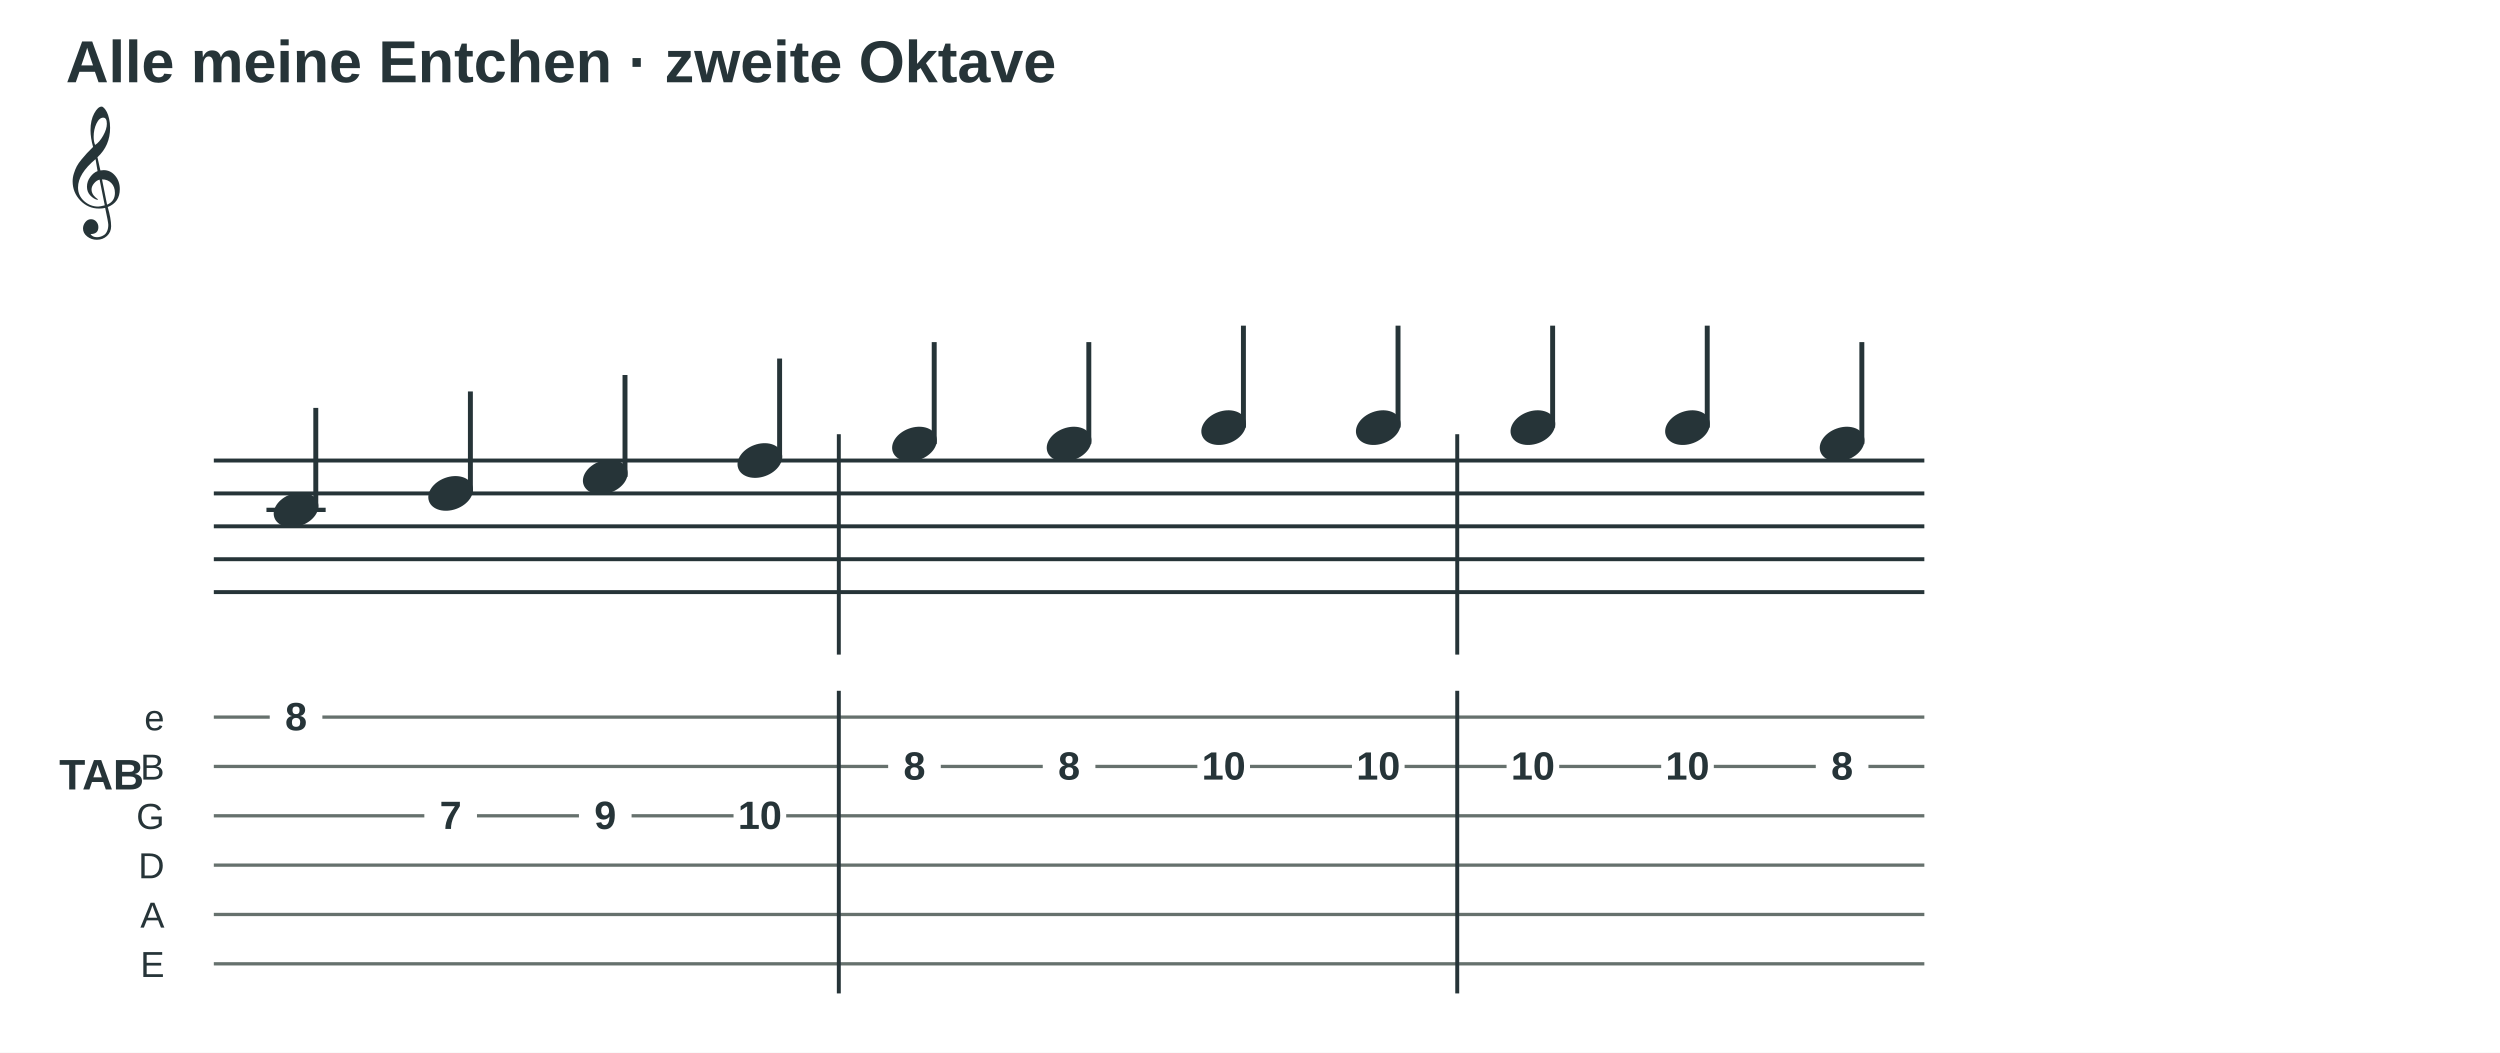
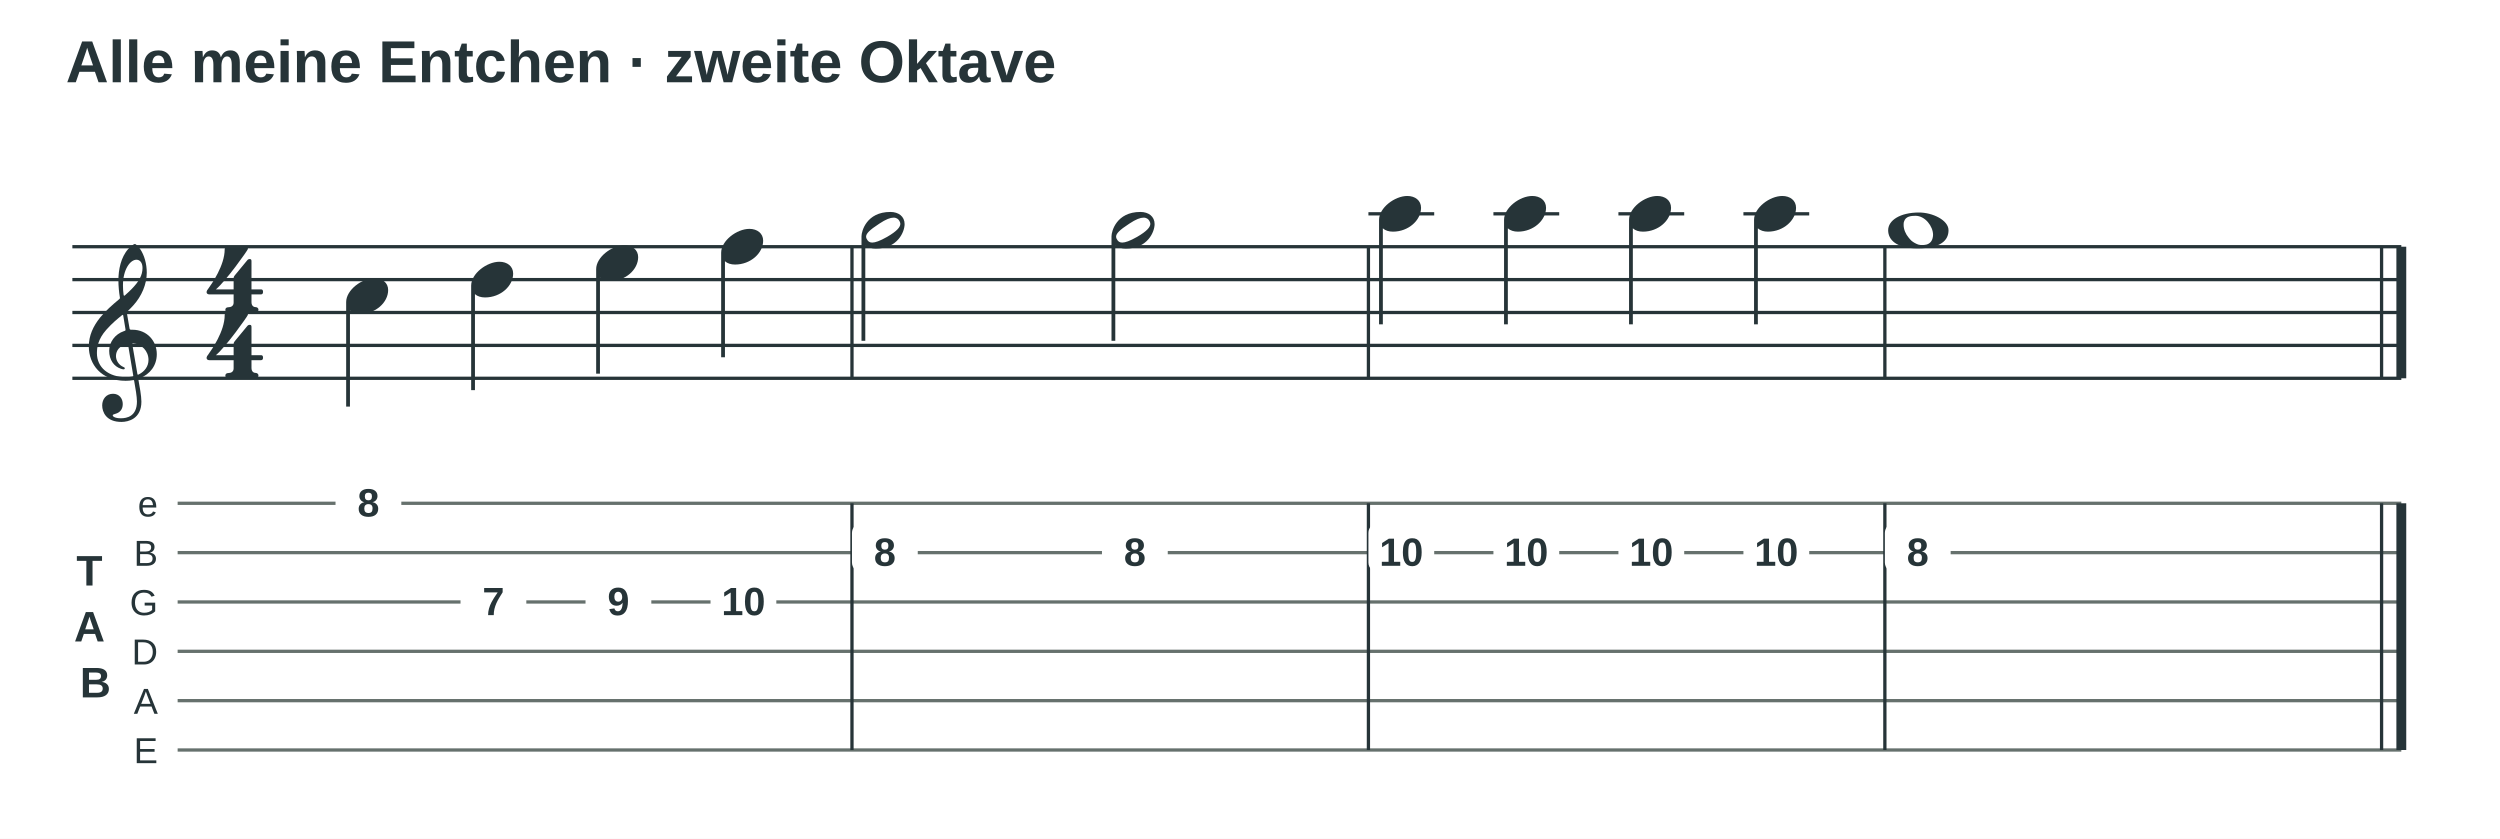
- <svg xmlns="http://www.w3.org/2000/svg" width="760" height="320" viewBox="0 0 760 320" role="img" aria-labelledby="title desc">
-   <rect width="100%" height="100%" fill="#fff" />
+ <svg xmlns="http://www.w3.org/2000/svg" width="760" height="255" viewBox="0 0 760 255" role="img" aria-labelledby="title desc">
+   <rect width="760" height="255" fill="#fff" />
  <text x="20" y="25" font-family="Arial,sans-serif" font-weight="700" font-size="18" fill="#263438">Alle meine Entchen · zweite Oktave</text>
-   <text x="18" y="63" font-family="serif" font-size="34" fill="#263438">𝄞</text>
-   <line x1="65" y1="140" x2="585" y2="140" stroke="#263438" stroke-width="1.2" />
-   <line x1="65" y1="150" x2="585" y2="150" stroke="#263438" stroke-width="1.2" />
-   <line x1="65" y1="160" x2="585" y2="160" stroke="#263438" stroke-width="1.2" />
-   <line x1="65" y1="170" x2="585" y2="170" stroke="#263438" stroke-width="1.2" />
-   <line x1="65" y1="180" x2="585" y2="180" stroke="#263438" stroke-width="1.2" />
-   <line x1="81" y1="155" x2="99" y2="155" stroke="#263438" stroke-width="1.3" />
-   <ellipse cx="90" cy="155" rx="7" ry="5" transform="rotate(-20 90 155)" fill="#263438" />
-   <path d="M96 155V124" stroke="#263438" stroke-width="1.5" />
-   <ellipse cx="137" cy="150" rx="7" ry="5" transform="rotate(-20 137 150)" fill="#263438" />
-   <path d="M143 150V119" stroke="#263438" stroke-width="1.5" />
-   <ellipse cx="184" cy="145" rx="7" ry="5" transform="rotate(-20 184 145)" fill="#263438" />
-   <path d="M190 145V114" stroke="#263438" stroke-width="1.5" />
-   <ellipse cx="231" cy="140" rx="7" ry="5" transform="rotate(-20 231 140)" fill="#263438" />
-   <path d="M237 140V109" stroke="#263438" stroke-width="1.5" />
-   <ellipse cx="278" cy="135" rx="7" ry="5" transform="rotate(-20 278 135)" fill="#263438" />
-   <path d="M284 135V104" stroke="#263438" stroke-width="1.5" />
-   <line x1="255" y1="132" x2="255" y2="199" stroke="#263438" stroke-width="1.2" />
-   <ellipse cx="325" cy="135" rx="7" ry="5" transform="rotate(-20 325 135)" fill="#263438" />
-   <path d="M331 135V104" stroke="#263438" stroke-width="1.5" />
-   <ellipse cx="372" cy="130" rx="7" ry="5" transform="rotate(-20 372 130)" fill="#263438" />
-   <path d="M378 130V99" stroke="#263438" stroke-width="1.5" />
-   <ellipse cx="419" cy="130" rx="7" ry="5" transform="rotate(-20 419 130)" fill="#263438" />
-   <path d="M425 130V99" stroke="#263438" stroke-width="1.5" />
-   <ellipse cx="466" cy="130" rx="7" ry="5" transform="rotate(-20 466 130)" fill="#263438" />
-   <path d="M472 130V99" stroke="#263438" stroke-width="1.5" />
-   <line x1="443" y1="132" x2="443" y2="199" stroke="#263438" stroke-width="1.2" />
-   <ellipse cx="513" cy="130" rx="7" ry="5" transform="rotate(-20 513 130)" fill="#263438" />
-   <path d="M519 130V99" stroke="#263438" stroke-width="1.5" />
-   <ellipse cx="560" cy="135" rx="7" ry="5" transform="rotate(-20 560 135)" fill="#263438" />
-   <path d="M566 135V104" stroke="#263438" stroke-width="1.5" />
-   <line x1="65" y1="218" x2="585" y2="218" stroke="#66716d" stroke-width="1" />
-   <text x="50" y="222" text-anchor="end" font-family="Arial,sans-serif" font-size="11" fill="#263438">e</text>
-   <line x1="65" y1="233" x2="585" y2="233" stroke="#66716d" stroke-width="1" />
-   <text x="50" y="237" text-anchor="end" font-family="Arial,sans-serif" font-size="11" fill="#263438">B</text>
-   <line x1="65" y1="248" x2="585" y2="248" stroke="#66716d" stroke-width="1" />
-   <text x="50" y="252" text-anchor="end" font-family="Arial,sans-serif" font-size="11" fill="#263438">G</text>
-   <line x1="65" y1="263" x2="585" y2="263" stroke="#66716d" stroke-width="1" />
-   <text x="50" y="267" text-anchor="end" font-family="Arial,sans-serif" font-size="11" fill="#263438">D</text>
-   <line x1="65" y1="278" x2="585" y2="278" stroke="#66716d" stroke-width="1" />
-   <text x="50" y="282" text-anchor="end" font-family="Arial,sans-serif" font-size="11" fill="#263438">A</text>
-   <line x1="65" y1="293" x2="585" y2="293" stroke="#66716d" stroke-width="1" />
-   <text x="50" y="297" text-anchor="end" font-family="Arial,sans-serif" font-size="11" fill="#263438">E</text>
-   <text x="18" y="240" font-family="Arial,sans-serif" font-weight="700" font-size="13" fill="#263438">TAB</text>
-   <rect x="82" y="210" width="16" height="16" fill="#fff" />
-   <text x="90" y="222" text-anchor="middle" font-family="Arial,sans-serif" font-size="12" font-weight="700" fill="#263438">8</text>
-   <rect x="129" y="240" width="16" height="16" fill="#fff" />
-   <text x="137" y="252" text-anchor="middle" font-family="Arial,sans-serif" font-size="12" font-weight="700" fill="#263438">7</text>
-   <rect x="176" y="240" width="16" height="16" fill="#fff" />
-   <text x="184" y="252" text-anchor="middle" font-family="Arial,sans-serif" font-size="12" font-weight="700" fill="#263438">9</text>
-   <rect x="223" y="240" width="16" height="16" fill="#fff" />
-   <text x="231" y="252" text-anchor="middle" font-family="Arial,sans-serif" font-size="12" font-weight="700" fill="#263438">10</text>
-   <rect x="270" y="225" width="16" height="16" fill="#fff" />
-   <text x="278" y="237" text-anchor="middle" font-family="Arial,sans-serif" font-size="12" font-weight="700" fill="#263438">8</text>
-   <line x1="255" y1="210" x2="255" y2="302" stroke="#263438" stroke-width="1.2" />
-   <rect x="317" y="225" width="16" height="16" fill="#fff" />
-   <text x="325" y="237" text-anchor="middle" font-family="Arial,sans-serif" font-size="12" font-weight="700" fill="#263438">8</text>
-   <rect x="364" y="225" width="16" height="16" fill="#fff" />
-   <text x="372" y="237" text-anchor="middle" font-family="Arial,sans-serif" font-size="12" font-weight="700" fill="#263438">10</text>
-   <rect x="411" y="225" width="16" height="16" fill="#fff" />
-   <text x="419" y="237" text-anchor="middle" font-family="Arial,sans-serif" font-size="12" font-weight="700" fill="#263438">10</text>
-   <rect x="458" y="225" width="16" height="16" fill="#fff" />
-   <text x="466" y="237" text-anchor="middle" font-family="Arial,sans-serif" font-size="12" font-weight="700" fill="#263438">10</text>
-   <line x1="443" y1="210" x2="443" y2="302" stroke="#263438" stroke-width="1.2" />
-   <rect x="505" y="225" width="16" height="16" fill="#fff" />
-   <text x="513" y="237" text-anchor="middle" font-family="Arial,sans-serif" font-size="12" font-weight="700" fill="#263438">10</text>
-   <rect x="552" y="225" width="16" height="16" fill="#fff" />
-   <text x="560" y="237" text-anchor="middle" font-family="Arial,sans-serif" font-size="12" font-weight="700" fill="#263438">8</text>
+   <defs>
+     <path id="quarter" d="M24.2 49.2 C22.6 50.6 20.4 51.3 17.8 51.3 C7.9 51.3 0 44 0 36.2 C0 31.5 3.8 28.7 8.7 28.7 C16.7 28.7 26.6 36.2 26.6 43.8 L26.6 110 L24.2 110 Z" />
+     <path id="half" d="M9 28.4 C24.2 28.4 27.3 40.7 27.3 43.8 L27.3 110 L24.9 110 L24.9 49.4 C23.3 50.8 21 51.6 18.2 51.6 C4.3 51.6 0 40.9 0 36.1 C0 31.2 3.9 28.4 9 28.4 Z M11.1 44.2 C15.7 46.8 18.6 47.8 20.5 47.8 C22.2 47.8 23.2 47 23.8 45.8 C24.2 45.3 24.4 44.7 24.4 44.1 C24.4 42.2 22.5 40 16 35.8 C11.8 33 9 32 7 32 C5 32 3.9 33 3.3 34.1 C3 34.6 2.7 35.3 2.7 35.9 C2.7 37.9 4.7 40.5 11.1 44.2 Z" />
+     <path id="whole" d="M18.8 51.8 C7.2 51.8 0.0 47.0 0.0 41.0 C0.0 35.2 5.0 30.0 17.9 30.0 C32.2 30.0 36.7 35.0 36.7 41.0 C36.7 47.2 26.9 51.8 18.8 51.8 Z M9.7 46.4 C10.6 49.4 13.8 49.8 16.6 49.8 C22.5 49.8 27.3 43.4 27.3 38.2 C27.3 37.6 27.2 37.0 27.1 36.6 C26.7 34.4 25.4 32.9 23.3 32.3 C22.4 32.1 21.5 32.0 20.6 32.0 C19.8 32.0 19.1 32.1 18.3 32.3 C16.9 32.8 15.4 33.6 14.2 34.6 C13.6 35.2 13.0 35.8 12.4 36.6 C10.7 38.6 9.4 41.5 9.4 44.2 C9.4 45.0 9.4 45.7 9.7 46.4 Z" />
+     <path id="time-four" data-smufl="E084" d="M14.48 -2.96 L14.48 5.6 C14.48 5.92 14.44 6.28 14 6.28 C13.64 6.28 13.44 6.2 13.2 5.92 L9.4 1.32 C9.24 1.12 9.04 0.88 9.04 0.4 L9.04 -2.96 L3.64 -2.96 C6.84 -0.24 13.24 8.84 13.36 9.28 C13.36 9.36 13.4 9.4 13.4 9.48 C13.4 9.8 13.12 10.04 12.8 10.04 C12.44 10.04 10.8 9.96 10.08 9.96 C9.36 9.96 7.56 10.04 7.24 10.04 C6.88 10.04 6.32 9.92 6.32 9.28 C6.32 4.32 2.4 -1.24 1.2 -2.92 L0.96 -3.24 C0.96 -3.28 0.92 -3.32 0.92 -3.36 C0.84 -3.52 0.8 -3.68 0.8 -3.8 C0.8 -4.2 1.12 -4.48 1.6 -4.48 L9.04 -4.48 L9.04 -7 C9.04 -8.08 8.16 -8.4 7.44 -8.4 C6.8 -8.4 6.52 -8.76 6.52 -9.16 C6.52 -9.56 6.68 -10 7.28 -10 L15.8 -10 C16.2 -10 16.6 -9.72 16.6 -9.16 C16.6 -8.6 16.12 -8.36 15.72 -8.36 C15.32 -8.36 14.48 -8.12 14.48 -6.84 L14.48 -4.48 L17.4 -4.48 C17.8 -4.48 18 -4.2 18 -3.72 C18 -3.24 17.84 -2.96 17.4 -2.96 Z" />
+   </defs>
+   <g transform="translate(0 -65)">
+     <g fill="none" stroke="#263438">
+       <path d="M22 140H730 M22 150H730 M22 160H730 M22 170H730 M22 180H730" />
+       <path d="M259 140v40 M416 140v40 M573 140v40 M724 140v40" />
+       <path d="M730 140v40" stroke-width="3" />
+     </g>
+     <g fill="#263438">
+       <path data-smufl="E050" transform="translate(27 173) scale(.77 -.77)" d="M15.04 16.6 C14.96 17.08 15.04 17.12 15.28 17.36 C15.92 17.96 16.76 18.8 17.52 19.64 C20.88 23.32 22.88 28.08 22.88 32.6 C22.88 36.08 21.92 39.52 20.28 41.92 C19.68 42.8 18.64 43.92 18.2 43.92 C17.64 43.92 16.4 42.88 15.6 42 C12.64 38.72 11.68 33.72 11.68 29.56 C11.68 27.24 11.96 24.64 12.24 23 C12.32 22.52 12.36 22.44 11.88 22.04 C9.32 19.92 6.56 17.48 4.48 14.92 C1.72 11.48 0 7.76 0 3.48 C0 -3.48 4.76 -10.08 14.56 -10.08 C15.48 -10.08 16.52 -10 17.32 -9.84 C17.76 -9.76 17.84 -9.72 17.92 -10.2 C18.4 -12.88 19 -16.36 19 -18.24 C19 -24.16 15 -24.88 12.64 -24.88 C10.48 -24.88 9.44 -24.24 9.44 -23.72 C9.44 -23.44 9.8 -23.32 10.72 -23.04 C11.96 -22.68 13.4 -21.6 13.4 -19.28 C13.4 -17.08 12 -15.2 9.56 -15.2 C6.88 -15.2 5.28 -17.32 5.28 -19.8 C5.28 -22.4 6.84 -26.32 12.88 -26.32 C15.56 -26.32 20.76 -25.12 20.76 -18.32 C20.76 -16.04 20.04 -12.24 19.6 -9.76 C19.52 -9.28 19.56 -9.32 20.12 -9.08 C24.16 -7.48 26.84 -4.08 26.84 0.44 C26.84 5.56 23.08 10.08 17.2 10.08 C16.16 10.08 16.16 10.08 16.04 10.8 Z M18.8 37.72 C20.12 37.72 21.2 36.64 21.2 34.44 C21.2 31.68 19.88 29.12 16.76 26 C16.12 25.36 15.16 24.44 14.24 23.64 C13.96 23.4 13.8 23.44 13.72 23.96 C13.56 25 13.48 26.36 13.48 27.64 C13.48 33.88 16.36 37.72 18.8 37.72 Z M14.44 10.48 C14.56 9.72 14.56 9.76 13.84 9.52 C10.32 8.32 8.04 5.16 8.04 1.76 C8.04 -1.84 9.92 -4.4 12.64 -5.32 C12.96 -5.44 13.44 -5.56 13.72 -5.56 C14.04 -5.56 14.2 -5.36 14.2 -5.12 C14.2 -4.84 13.88 -4.72 13.6 -4.6 C11.92 -3.88 10.72 -2.16 10.72 -0.32 C10.72 1.96 12.28 3.68 14.72 4.36 C15.36 4.52 15.44 4.48 15.52 4.04 L17.52 -7.88 C17.6 -8.32 17.56 -8.32 16.96 -8.44 C16.32 -8.56 15.52 -8.64 14.72 -8.64 C7.72 -8.64 3.2 -4.76 3.2 0.8 C3.2 3.16 3.6 6.32 6.92 10.08 C9.32 12.76 11.16 14.24 13.04 15.76 C13.44 16.08 13.52 16.04 13.6 15.6 Z M17.2 4.12 C17.12 4.6 17.16 4.72 17.64 4.68 C20.88 4.4 23.56 1.68 23.56 -1.84 C23.56 -4.36 22.04 -6.4 19.8 -7.52 C19.32 -7.76 19.24 -7.76 19.16 -7.28 Z" />
+       <use href="#time-four" transform="translate(62 150.02) scale(.998 -.998)" fill="#263438" />
+       <use href="#time-four" transform="translate(62 170.02) scale(.998 -.998)" fill="#263438" />
+     </g>
+     <path d="M54 218H730 M54 233H730 M54 248H730 M54 263H730 M54 278H730 M54 293H730" fill="none" stroke="#66716d" />
+     <path d="M259 218v75 M416 218v75 M573 218v75 M724 218v75" fill="none" stroke="#263438" />
+     <path d="M730 218v75" fill="none" stroke="#263438" stroke-width="3" />
+     <text x="29" text-anchor="middle" font-family="Arial,sans-serif" font-weight="700" font-size="13" fill="#263438" aria-label="TAB">
+       <tspan x="29" y="243">T</tspan>
+       <tspan x="29" y="260">A</tspan>
+       <tspan x="29" y="277">B</tspan>
+     </text>
+     <g fill="#263438" font-family="Arial,sans-serif" font-size="11" text-anchor="end">
+       <text x="48" y="222">e</text>
+       <text x="48" y="237">B</text>
+       <text x="48" y="252">G</text>
+       <text x="48" y="267">D</text>
+       <text x="48" y="282">A</text>
+       <text x="48" y="297">E</text>
+     </g>
+     <g data-bar="1" data-onset="0" data-duration="1">
+       <use href="#quarter" transform="translate(118 135.8) scale(-.48 .48)" fill="#263438" />
+       <rect x="102" y="209" width="20" height="15" rx="3" fill="#fff" />
+       <text x="112" y="222" text-anchor="middle" font-family="Arial,sans-serif" font-size="12" font-weight="700" fill="#263438">8</text>
+     </g>
+     <g data-bar="1" data-onset="1" data-duration="1">
+       <use href="#quarter" transform="translate(156 130.8) scale(-.48 .48)" fill="#263438" />
+       <rect x="140" y="239" width="20" height="15" rx="3" fill="#fff" />
+       <text x="150" y="252" text-anchor="middle" font-family="Arial,sans-serif" font-size="12" font-weight="700" fill="#263438">7</text>
+     </g>
+     <g data-bar="1" data-onset="2" data-duration="1">
+       <use href="#quarter" transform="translate(194 125.8) scale(-.48 .48)" fill="#263438" />
+       <rect x="178" y="239" width="20" height="15" rx="3" fill="#fff" />
+       <text x="188" y="252" text-anchor="middle" font-family="Arial,sans-serif" font-size="12" font-weight="700" fill="#263438">9</text>
+     </g>
+     <g data-bar="1" data-onset="3" data-duration="1">
+       <use href="#quarter" transform="translate(232 120.8) scale(-.48 .48)" fill="#263438" />
+       <rect x="216" y="239" width="20" height="15" rx="3" fill="#fff" />
+       <text x="226" y="252" text-anchor="middle" font-family="Arial,sans-serif" font-size="12" font-weight="700" fill="#263438">10</text>
+     </g>
+     <g data-bar="2" data-onset="0" data-duration="2">
+       <use href="#half" transform="translate(275 115.8) scale(-.48 .48)" fill="#263438" />
+       <rect x="259" y="224" width="20" height="15" rx="3" fill="#fff" />
+       <text x="269" y="237" text-anchor="middle" font-family="Arial,sans-serif" font-size="12" font-weight="700" fill="#263438">8</text>
+     </g>
+     <g data-bar="2" data-onset="2" data-duration="2">
+       <use href="#half" transform="translate(351 115.8) scale(-.48 .48)" fill="#263438" />
+       <rect x="335" y="224" width="20" height="15" rx="3" fill="#fff" />
+       <text x="345" y="237" text-anchor="middle" font-family="Arial,sans-serif" font-size="12" font-weight="700" fill="#263438">8</text>
+     </g>
+     <g data-bar="3" data-onset="0" data-duration="1">
+       <path d="M416 130h20" stroke="#263438" />
+       <use href="#quarter" transform="translate(432 110.8) scale(-.48 .48)" fill="#263438" />
+       <rect x="416" y="224" width="20" height="15" rx="3" fill="#fff" />
+       <text x="426" y="237" text-anchor="middle" font-family="Arial,sans-serif" font-size="12" font-weight="700" fill="#263438">10</text>
+     </g>
+     <g data-bar="3" data-onset="1" data-duration="1">
+       <path d="M454 130h20" stroke="#263438" />
+       <use href="#quarter" transform="translate(470 110.8) scale(-.48 .48)" fill="#263438" />
+       <rect x="454" y="224" width="20" height="15" rx="3" fill="#fff" />
+       <text x="464" y="237" text-anchor="middle" font-family="Arial,sans-serif" font-size="12" font-weight="700" fill="#263438">10</text>
+     </g>
+     <g data-bar="3" data-onset="2" data-duration="1">
+       <path d="M492 130h20" stroke="#263438" />
+       <use href="#quarter" transform="translate(508 110.8) scale(-.48 .48)" fill="#263438" />
+       <rect x="492" y="224" width="20" height="15" rx="3" fill="#fff" />
+       <text x="502" y="237" text-anchor="middle" font-family="Arial,sans-serif" font-size="12" font-weight="700" fill="#263438">10</text>
+     </g>
+     <g data-bar="3" data-onset="3" data-duration="1">
+       <path d="M530 130h20" stroke="#263438" />
+       <use href="#quarter" transform="translate(546 110.8) scale(-.48 .48)" fill="#263438" />
+       <rect x="530" y="224" width="20" height="15" rx="3" fill="#fff" />
+       <text x="540" y="237" text-anchor="middle" font-family="Arial,sans-serif" font-size="12" font-weight="700" fill="#263438">10</text>
+     </g>
+     <g data-bar="4" data-onset="0" data-duration="4">
+       <use href="#whole" transform="translate(574 155.5) scale(.5 -.5)" fill="#263438" />
+       <rect x="573" y="224" width="20" height="15" rx="3" fill="#fff" />
+       <text x="583" y="237" text-anchor="middle" font-family="Arial,sans-serif" font-size="12" font-weight="700" fill="#263438">8</text>
+     </g>
+   </g>
</svg>
